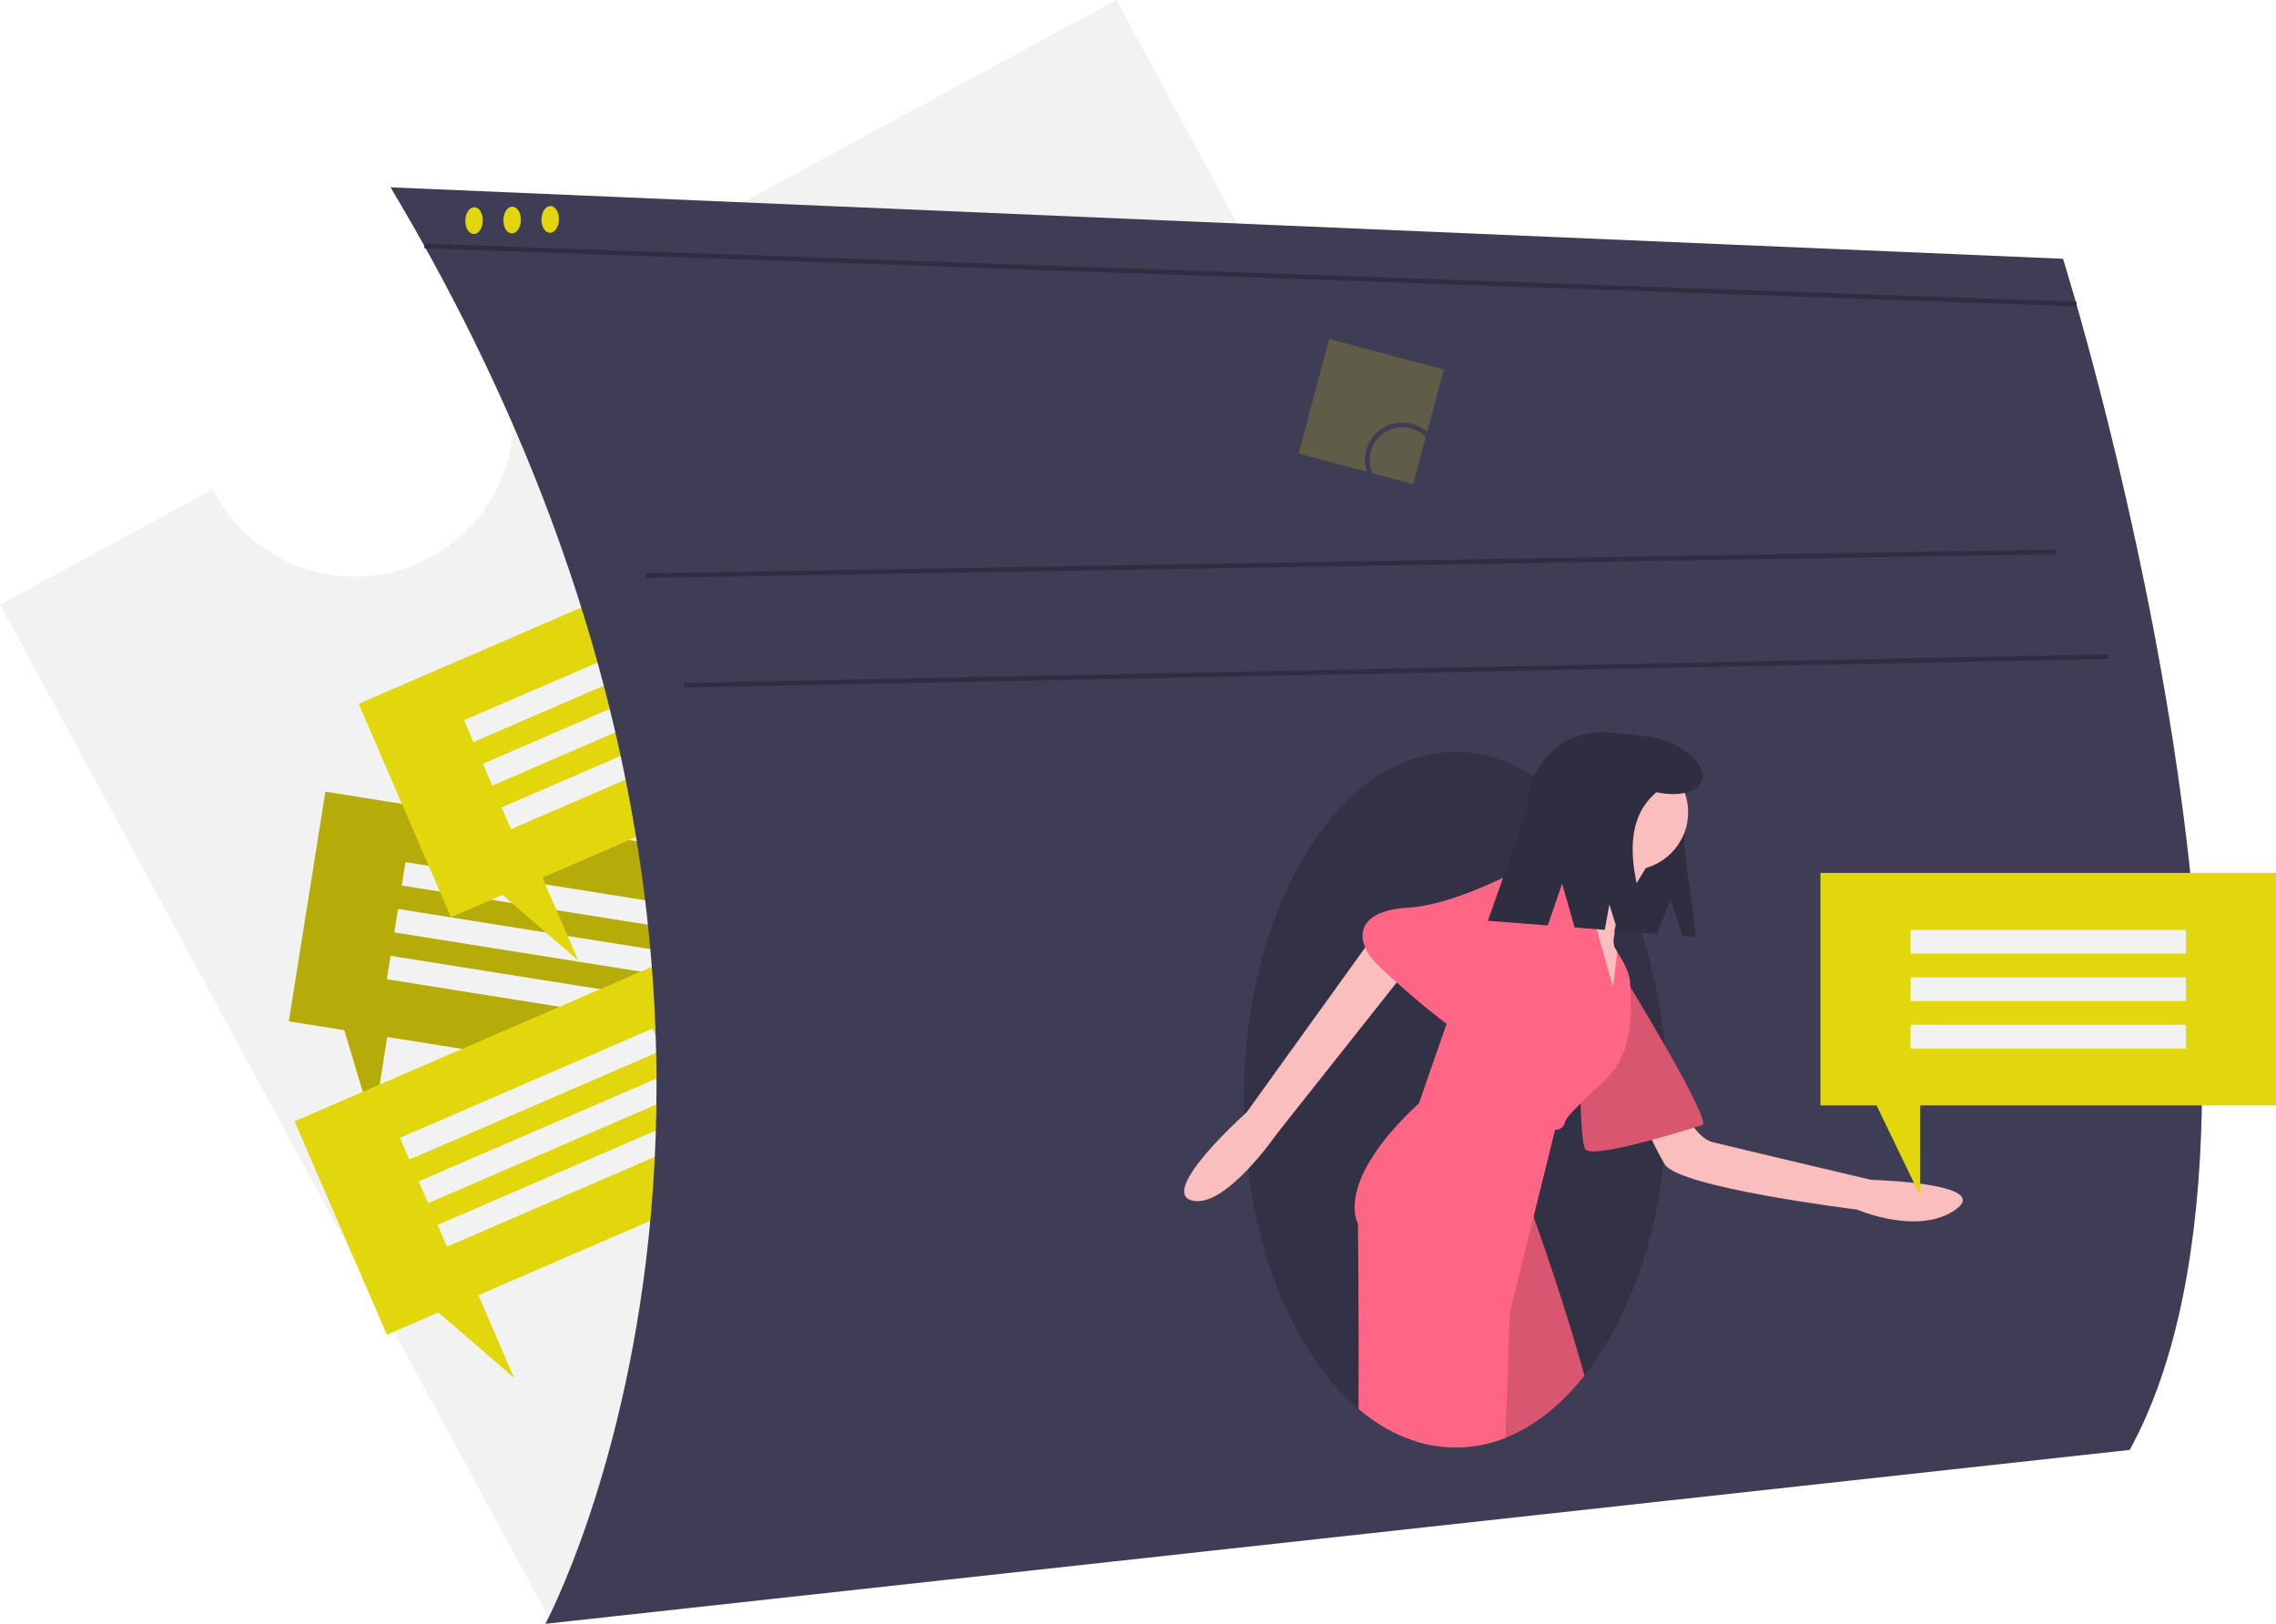
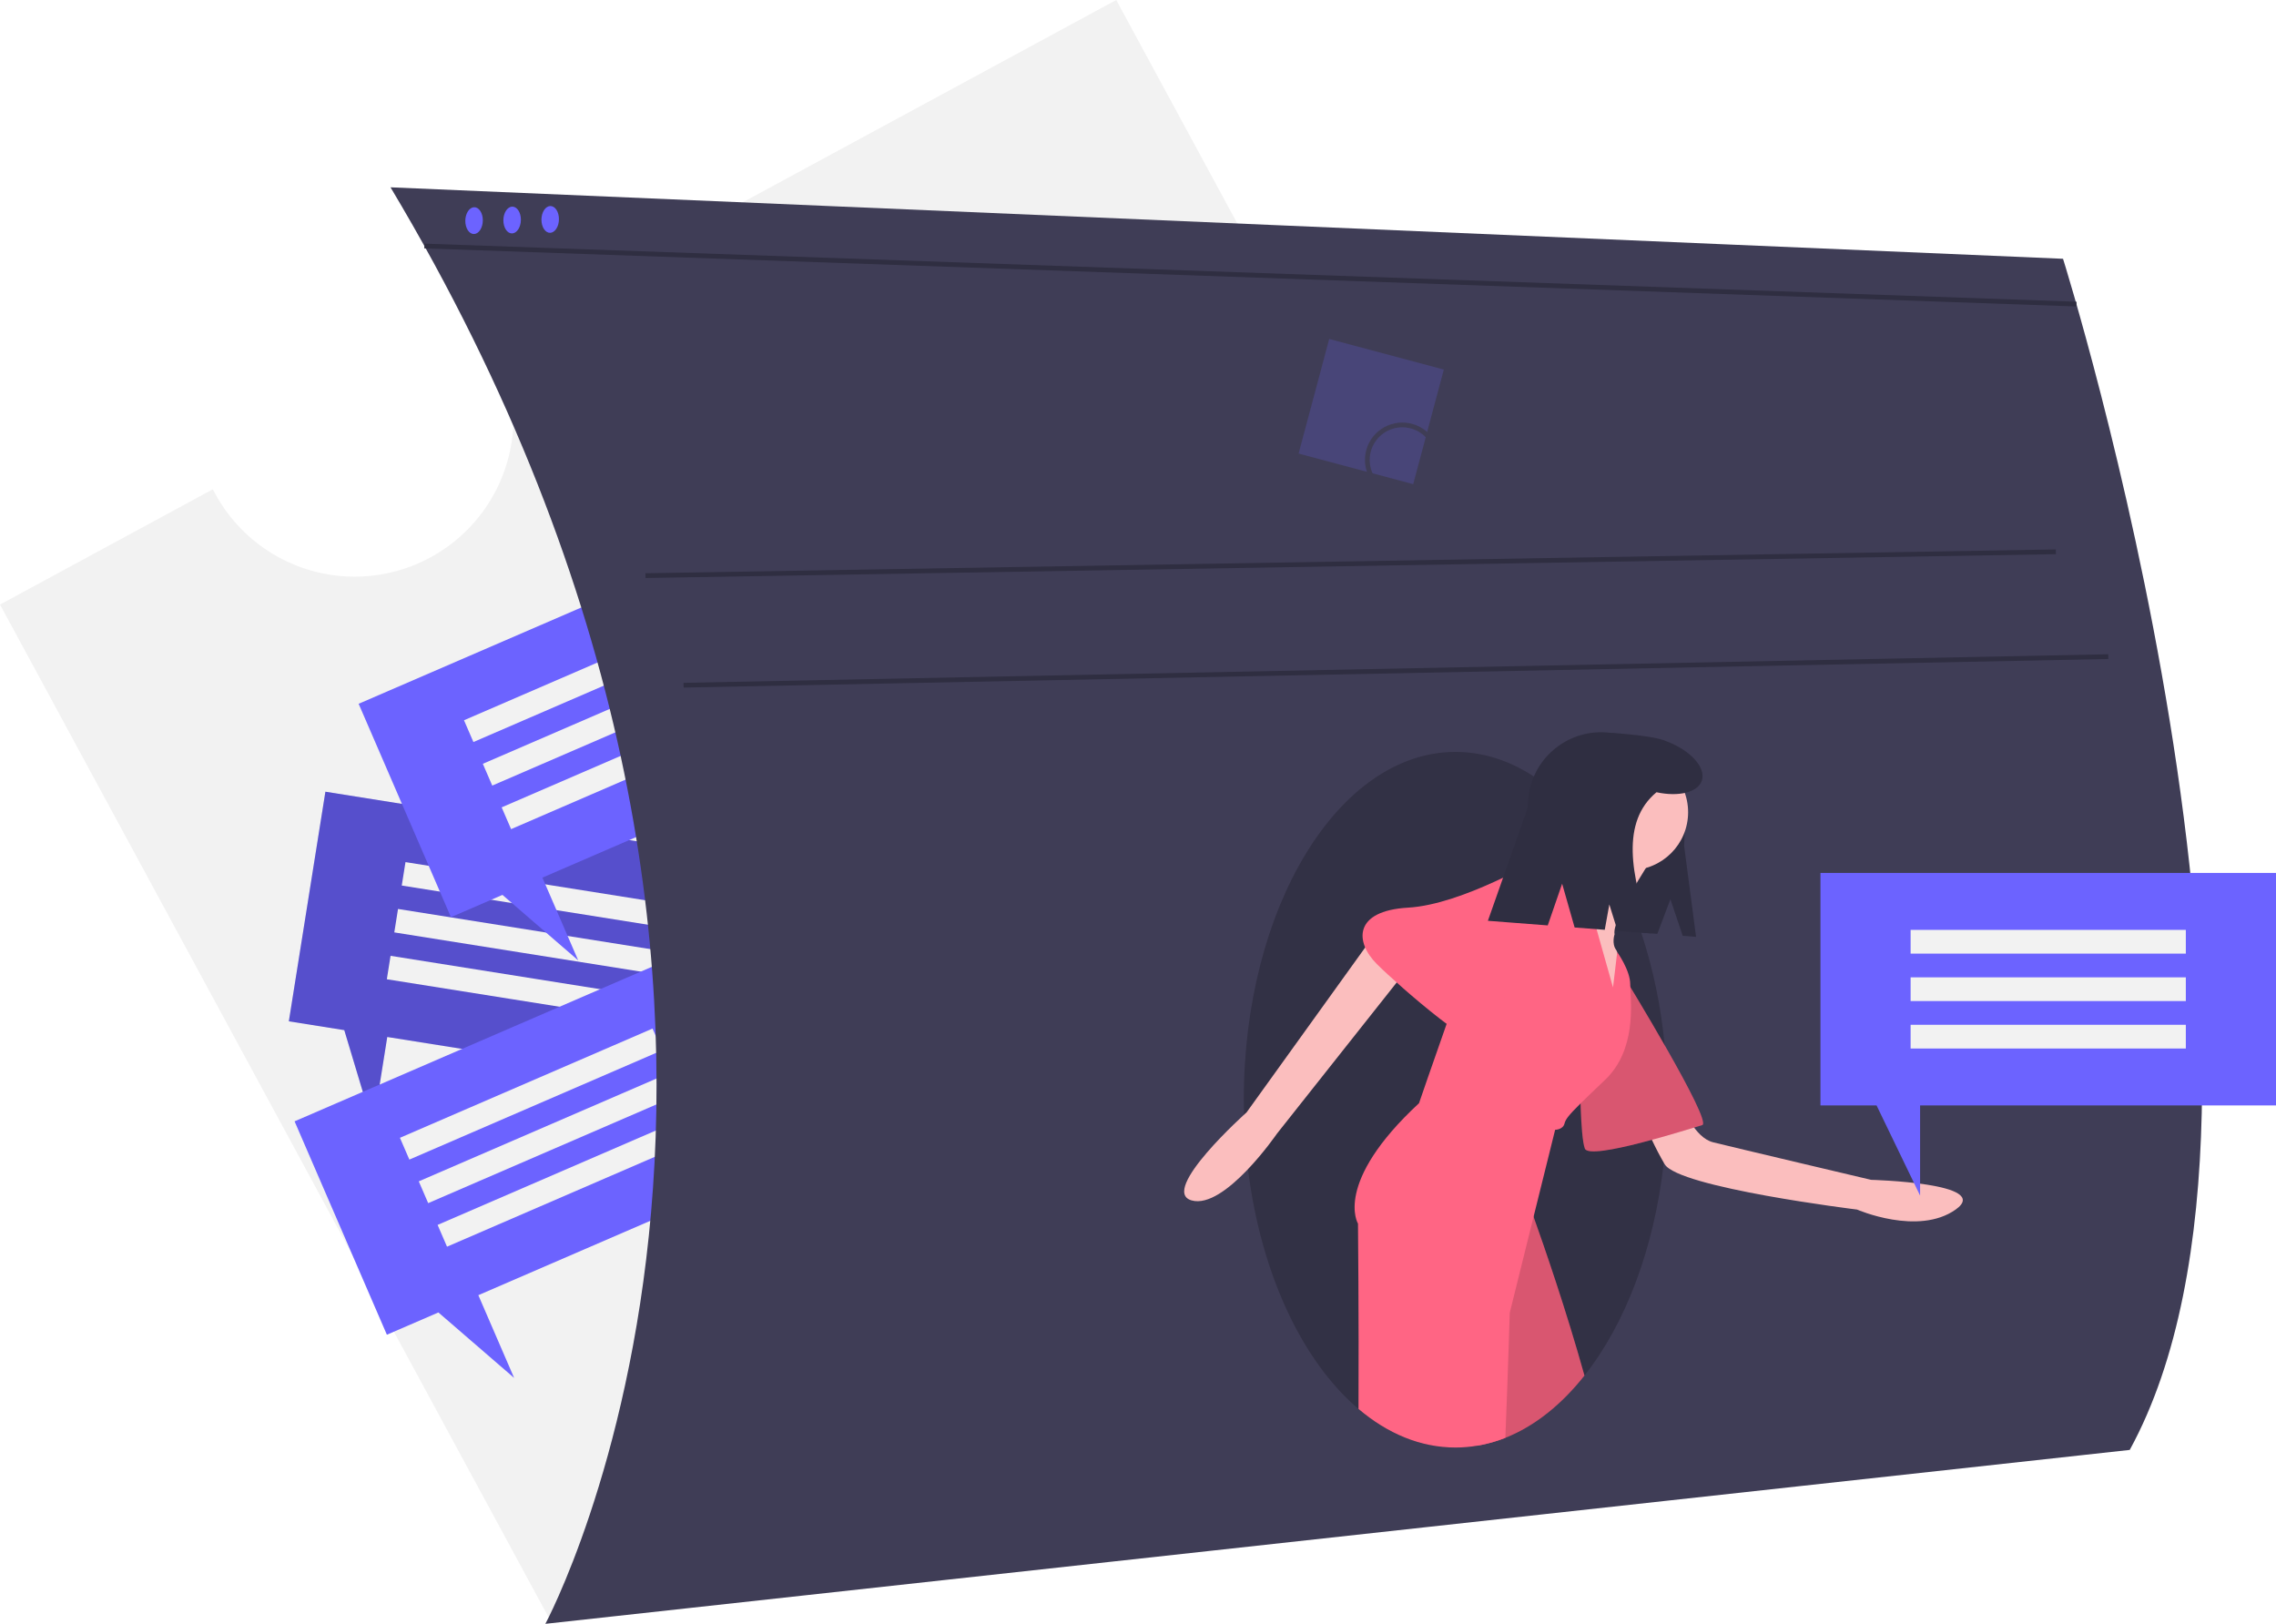
<svg xmlns="http://www.w3.org/2000/svg" id="be055ddd-85eb-4df0-9de6-0b8a0d661d22" data-name="Layer 1" width="959.262" height="684.457" viewBox="0 0 959.262 684.457">
  <path d="M590.832,107.772,327.73,250.283a66.93,66.93,0,1,1-117.65,63.726l-89.71,48.592L352.747,791.614,823.21,536.784Z" transform="translate(-120.3692 -107.7716)" fill="#f2f2f2" />
-   <polygon points="137.144 333.711 326.757 363.893 311.352 460.675 163.217 437.095 157.244 474.623 145.1 434.212 121.739 430.493 137.144 333.711" fill="#e2d70c" />
+   <polygon points="137.144 333.711 326.757 363.893 311.352 460.675 163.217 437.095 157.244 474.623 145.1 434.212 121.739 430.493 137.144 333.711" fill="#6c63ff" />
  <polygon points="137.144 333.711 326.757 363.893 311.352 460.675 163.217 437.095 157.244 474.623 145.1 434.212 121.739 430.493 137.144 333.711" opacity="0.2" />
  <rect x="289.761" y="480.213" width="116" height="10" transform="translate(494.5565 911.2892) rotate(-170.9558)" fill="#f2f2f2" />
  <rect x="286.618" y="499.965" width="116" height="10" transform="translate(485.2029 950.0521) rotate(-170.9558)" fill="#f2f2f2" />
  <rect x="283.474" y="519.716" width="116" height="10" transform="translate(475.8493 988.8151) rotate(-170.9558)" fill="#f2f2f2" />
-   <polygon points="124.156 472.652 300.381 396.436 339.283 486.384 201.607 545.928 216.691 580.805 184.77 553.21 163.058 562.6 124.156 472.652" fill="#e2d70c" />
+   <polygon points="124.156 472.652 300.381 396.436 339.283 486.384 201.607 545.928 216.691 580.805 184.77 553.21 163.058 562.6 124.156 472.652" fill="#6c63ff" />
  <rect x="286.149" y="563.933" width="116" height="10" transform="translate(765.4953 846.7362) rotate(156.6119)" fill="#f2f2f2" />
  <rect x="294.089" y="582.289" width="116" height="10" transform="translate(788.0081 878.79) rotate(156.6119)" fill="#f2f2f2" />
  <rect x="302.028" y="600.646" width="116" height="10" transform="matrix(-0.91784, 0.39696, -0.39696, -0.91784, 810.521, 910.8437)" fill="#f2f2f2" />
-   <polygon points="151.156 296.652 327.381 220.436 366.283 310.384 228.607 369.928 243.691 404.805 211.77 377.21 190.058 386.6 151.156 296.652" fill="#e2d70c" />
+   <polygon points="151.156 296.652 327.381 220.436 366.283 310.384 228.607 369.928 243.691 404.805 211.77 377.21 190.058 386.6 151.156 296.652" fill="#6c63ff" />
  <rect x="313.149" y="387.933" width="116" height="10" transform="translate(747.4125 498.4791) rotate(156.6119)" fill="#f2f2f2" />
  <rect x="321.089" y="406.289" width="116" height="10" transform="translate(769.9253 530.5328) rotate(156.6119)" fill="#f2f2f2" />
  <rect x="329.028" y="424.646" width="116" height="10" transform="matrix(-0.91784, 0.39696, -0.39696, -0.91784, 792.4381, 562.5865)" fill="#f2f2f2" />
  <path d="M284.961,186.728l704.91,30.124s110.456,351.451,28.116,502.073l-667.757,73.303S490.811,531.15,284.961,186.728Z" transform="translate(-120.3692 -107.7716)" fill="#3f3d56" />
  <line x1="272.035" y1="242.633" x2="866.49" y2="232.591" fill="none" stroke="#2f2e41" stroke-miterlimit="10" stroke-width="2" />
  <line x1="288.102" y1="288.823" x2="888.581" y2="276.774" fill="none" stroke="#2f2e41" stroke-miterlimit="10" stroke-width="2" />
  <line x1="178.866" y1="103.694" x2="875.15" y2="128.178" fill="none" stroke="#2f2e41" stroke-miterlimit="10" stroke-width="2" />
  <path d="M823.051,571.318c0,1.49-.01,2.98-.05,4.45v.01c-.06,3.64-.2,7.22-.43,10.78q-.36,5.73-.98,11.31c-4.05,36.37-16.27,68.06-33.42,89.72-9.72,12.29-21.03,21.36-33.34,26.24a58.449,58.449,0,0,1-11.65,3.29,55.128,55.128,0,0,1-9.37.8c-14.73,0-28.63-5.86-40.87-16.26-23.65-20.05-41.15-56.97-46.58-101.08v-.01c-.92-7.46-1.5-15.11-1.69-22.93q-.09-3.135-.09-6.32c0-80.97,39.95-146.61,89.23-146.61,11.67,0,22.82,3.68,33.04,10.38.3.19.6.39.89.6a86.977,86.977,0,0,1,15.35,13.38,112.596,112.596,0,0,1,8.24,10.15,134.249,134.249,0,0,1,8.92,14.22c2.24,4.1,4.35,8.42,6.29,12.93v.01q3.03,6.96,5.55,14.5v.01a214.027,214.027,0,0,1,9.86,47.41C822.681,555.798,823.051,563.488,823.051,571.318Z" transform="translate(-120.3692 -107.7716)" opacity="0.2" />
-   <path d="M339.639,198.273c.765,2.868-.153,6.195-2.046,7.428-1.889,1.231-4.035-.089-4.797-2.946s.146-6.177,2.032-7.419C336.719,194.091,338.874,195.405,339.639,198.273Z" transform="translate(-120.3692 -107.7716)" fill="#e2d70c" />
-   <path d="M355.681,198.022c.765,2.868-.153,6.195-2.046,7.428-1.889,1.231-4.035-.089-4.797-2.946s.146-6.177,2.032-7.419C352.761,193.84,354.916,195.154,355.681,198.022Z" transform="translate(-120.3692 -107.7716)" fill="#e2d70c" />
-   <path d="M323.596,198.524c.765,2.868-.153,6.195-2.046,7.428-1.889,1.231-4.035-.089-4.797-2.946s.146-6.177,2.032-7.419C320.676,194.342,322.832,195.656,323.596,198.524Z" transform="translate(-120.3692 -107.7716)" fill="#e2d70c" />
+   <path d="M339.639,198.273c.765,2.868-.153,6.195-2.046,7.428-1.889,1.231-4.035-.089-4.797-2.946s.146-6.177,2.032-7.419C336.719,194.091,338.874,195.405,339.639,198.273Z" transform="translate(-120.3692 -107.7716)" fill="#6c63ff" />
+   <path d="M355.681,198.022c.765,2.868-.153,6.195-2.046,7.428-1.889,1.231-4.035-.089-4.797-2.946s.146-6.177,2.032-7.419C352.761,193.84,354.916,195.154,355.681,198.022Z" transform="translate(-120.3692 -107.7716)" fill="#6c63ff" />
+   <path d="M323.596,198.524c.765,2.868-.153,6.195-2.046,7.428-1.889,1.231-4.035-.089-4.797-2.946s.146-6.177,2.032-7.419C320.676,194.342,322.832,195.656,323.596,198.524Z" transform="translate(-120.3692 -107.7716)" fill="#6c63ff" />
  <path d="M824.395,486.785l5.191,15.445,5.62.434-5.052-38.503c1.877-24.318-8.275-45.773-32.593-47.65l-0,0a30.837,30.837,0,0,0-33.118,28.372l-2.868,37.157a14.896,14.896,0,0,0,13.705,15.998l43.6,3.365Z" transform="translate(-120.3692 -107.7716)" fill="#2f2e41" />
  <path d="M829.875,574.754s4.616,12.528,12.528,14.506,66.597,15.825,66.597,15.825,51.431,1.319,35.606,12.528-41.541,0-41.541,0-75.169-9.231-81.103-19.122a133.286,133.286,0,0,1-9.891-21.1Z" transform="translate(-120.3692 -107.7716)" fill="#fbbebe" />
  <path d="M804.819,519.366s37.584,61.322,32.969,62.641-47.475,15.166-49.453,9.891-1.978-29.672-1.978-29.672Z" transform="translate(-120.3692 -107.7716)" fill="#ff6584" />
  <path d="M804.819,519.366s37.584,61.322,32.969,62.641-47.475,15.166-49.453,9.891-1.978-29.672-1.978-29.672Z" transform="translate(-120.3692 -107.7716)" opacity="0.15" />
  <path d="M701.561,499.069l-55.787,77.568s-37.096,33.133-23.193,37.112,35.97-28.107,35.97-28.107l64.3-81.199Z" transform="translate(-120.3692 -107.7716)" fill="#fbbebe" />
  <path d="M816.028,470.572s-16.484,25.056-15.166,30.991c0,0-1.319,3.956.659,6.594s1.319,18.462,1.319,18.462l-6.594,9.231-8.572-28.353-3.956-30.331s8.902-12.198,7.583-18.133S816.028,470.572,816.028,470.572Z" transform="translate(-120.3692 -107.7716)" fill="#fbbebe" />
  <path d="M788.171,687.588c-9.72,12.29-21.03,21.36-33.34,26.24a58.449,58.449,0,0,1-11.65,3.29c2.11-46.81,4.54-88.56,6.25-92.25,3.96-8.57,14.51-11.87,14.51-11.87s1.04,2.79,2.78,7.64C771.231,633.278,780.451,659.918,788.171,687.588Z" transform="translate(-120.3692 -107.7716)" fill="#ff6584" />
  <path d="M788.171,687.588c-9.72,12.29-21.03,21.36-33.34,26.24a58.449,58.449,0,0,1-11.65,3.29c2.11-46.81,4.54-88.56,6.25-92.25,3.96-8.57,14.51-11.87,14.51-11.87s1.04,2.79,2.78,7.64C771.231,633.278,780.451,659.918,788.171,687.588Z" transform="translate(-120.3692 -107.7716)" opacity="0.15" />
  <circle cx="687.087" cy="342.36" r="24.397" fill="#fbbebe" />
  <path d="M796.911,562.888c-4.56,4.34-7.91,7.54-10.37,9.98-5,4.94-6.34,6.71-6.78,8.48-.66,2.64-3.95,2.64-3.95,2.64l-9.09,36.65-10.04,40.49s-.65,22.5-1.85,52.7a58.449,58.449,0,0,1-11.65,3.29,55.128,55.128,0,0,1-9.37.8c-14.73,0-28.63-5.86-40.87-16.26.17-38.62-.22-78.11-.22-78.11s-10.55-17.14,25.72-50.77c0,0,5.72-16.68,11.64-33.43,5.95-16.88,12.1-33.83,12.76-33.83.44,0,3.59-4.03,7.59-9.4,3.51-4.7,7.68-10.44,11.24-15.41,4.59-6.36,8.2-11.45,8.2-11.45s10.83,0,15.47,5.53a8.505,8.505,0,0,1,1.68,3.04c1.12,3.65,3.68,12.56,6.25,21.6,3.45,12.17,6.93,24.55,6.93,24.55l1.77-14.88s5.49,7.63,5.49,13.56c0,.32.01.68.02,1.09C807.771,530.858,810.001,550.408,796.911,562.888Z" transform="translate(-120.3692 -107.7716)" fill="#ff6584" />
  <path d="M777.785,474.529l-7.912-5.275s-32.969,19.781-56.047,21.1-22.419,14.506-13.188,23.738,45.497,40.881,46.816,32.969S777.785,474.529,777.785,474.529Z" transform="translate(-120.3692 -107.7716)" fill="#ff6584" />
  <path d="M821.252,419.682c-5.303-1.789-18.132-2.741-20.009-2.886A34.531,34.531,0,0,0,764.157,448.568l-16.691,47.324,25.229,1.947,6.067-17.585,5.262,18.46,12.7.98,1.924-10.7,3.466,11.116,14.147,1.092c-8.745-24.791-12.694-47.077,2.267-59.49,9.301,2.006,17.423.1,19.108-4.896C839.577,431.059,832.242,423.388,821.252,419.682Z" transform="translate(-120.3692 -107.7716)" fill="#2f2e41" />
-   <polygon points="767.262 367.957 959.262 367.957 959.262 465.957 809.262 465.957 809.262 503.957 790.917 465.957 767.262 465.957 767.262 367.957" fill="#e2d70c" />
+   <polygon points="767.262 367.957 959.262 367.957 959.262 465.957 809.262 465.957 809.262 503.957 790.917 465.957 767.262 465.957 767.262 367.957" fill="#6c63ff" />
  <rect x="925.631" y="499.728" width="116" height="10" transform="translate(1846.892 901.6852) rotate(-180)" fill="#f2f2f2" />
  <rect x="925.631" y="519.728" width="116" height="10" transform="translate(1846.892 941.6852) rotate(-180)" fill="#f2f2f2" />
  <rect x="925.631" y="539.728" width="116" height="10" transform="translate(1846.892 981.6852) rotate(-180)" fill="#f2f2f2" />
-   <rect x="673.29" y="256.251" width="50" height="50" transform="translate(-24.12537 -278.4622) rotate(14.95654)" fill="#e2d70c" opacity="0.2" />
+   <rect x="673.29" y="256.251" width="50" height="50" transform="translate(-24.12537 -278.4622) rotate(14.95654)" fill="#6c63ff" opacity="0.2" />
  <circle cx="591.037" cy="193.867" r="14.756" fill="none" stroke="#3f3d56" stroke-miterlimit="10" stroke-width="2" />
</svg>
